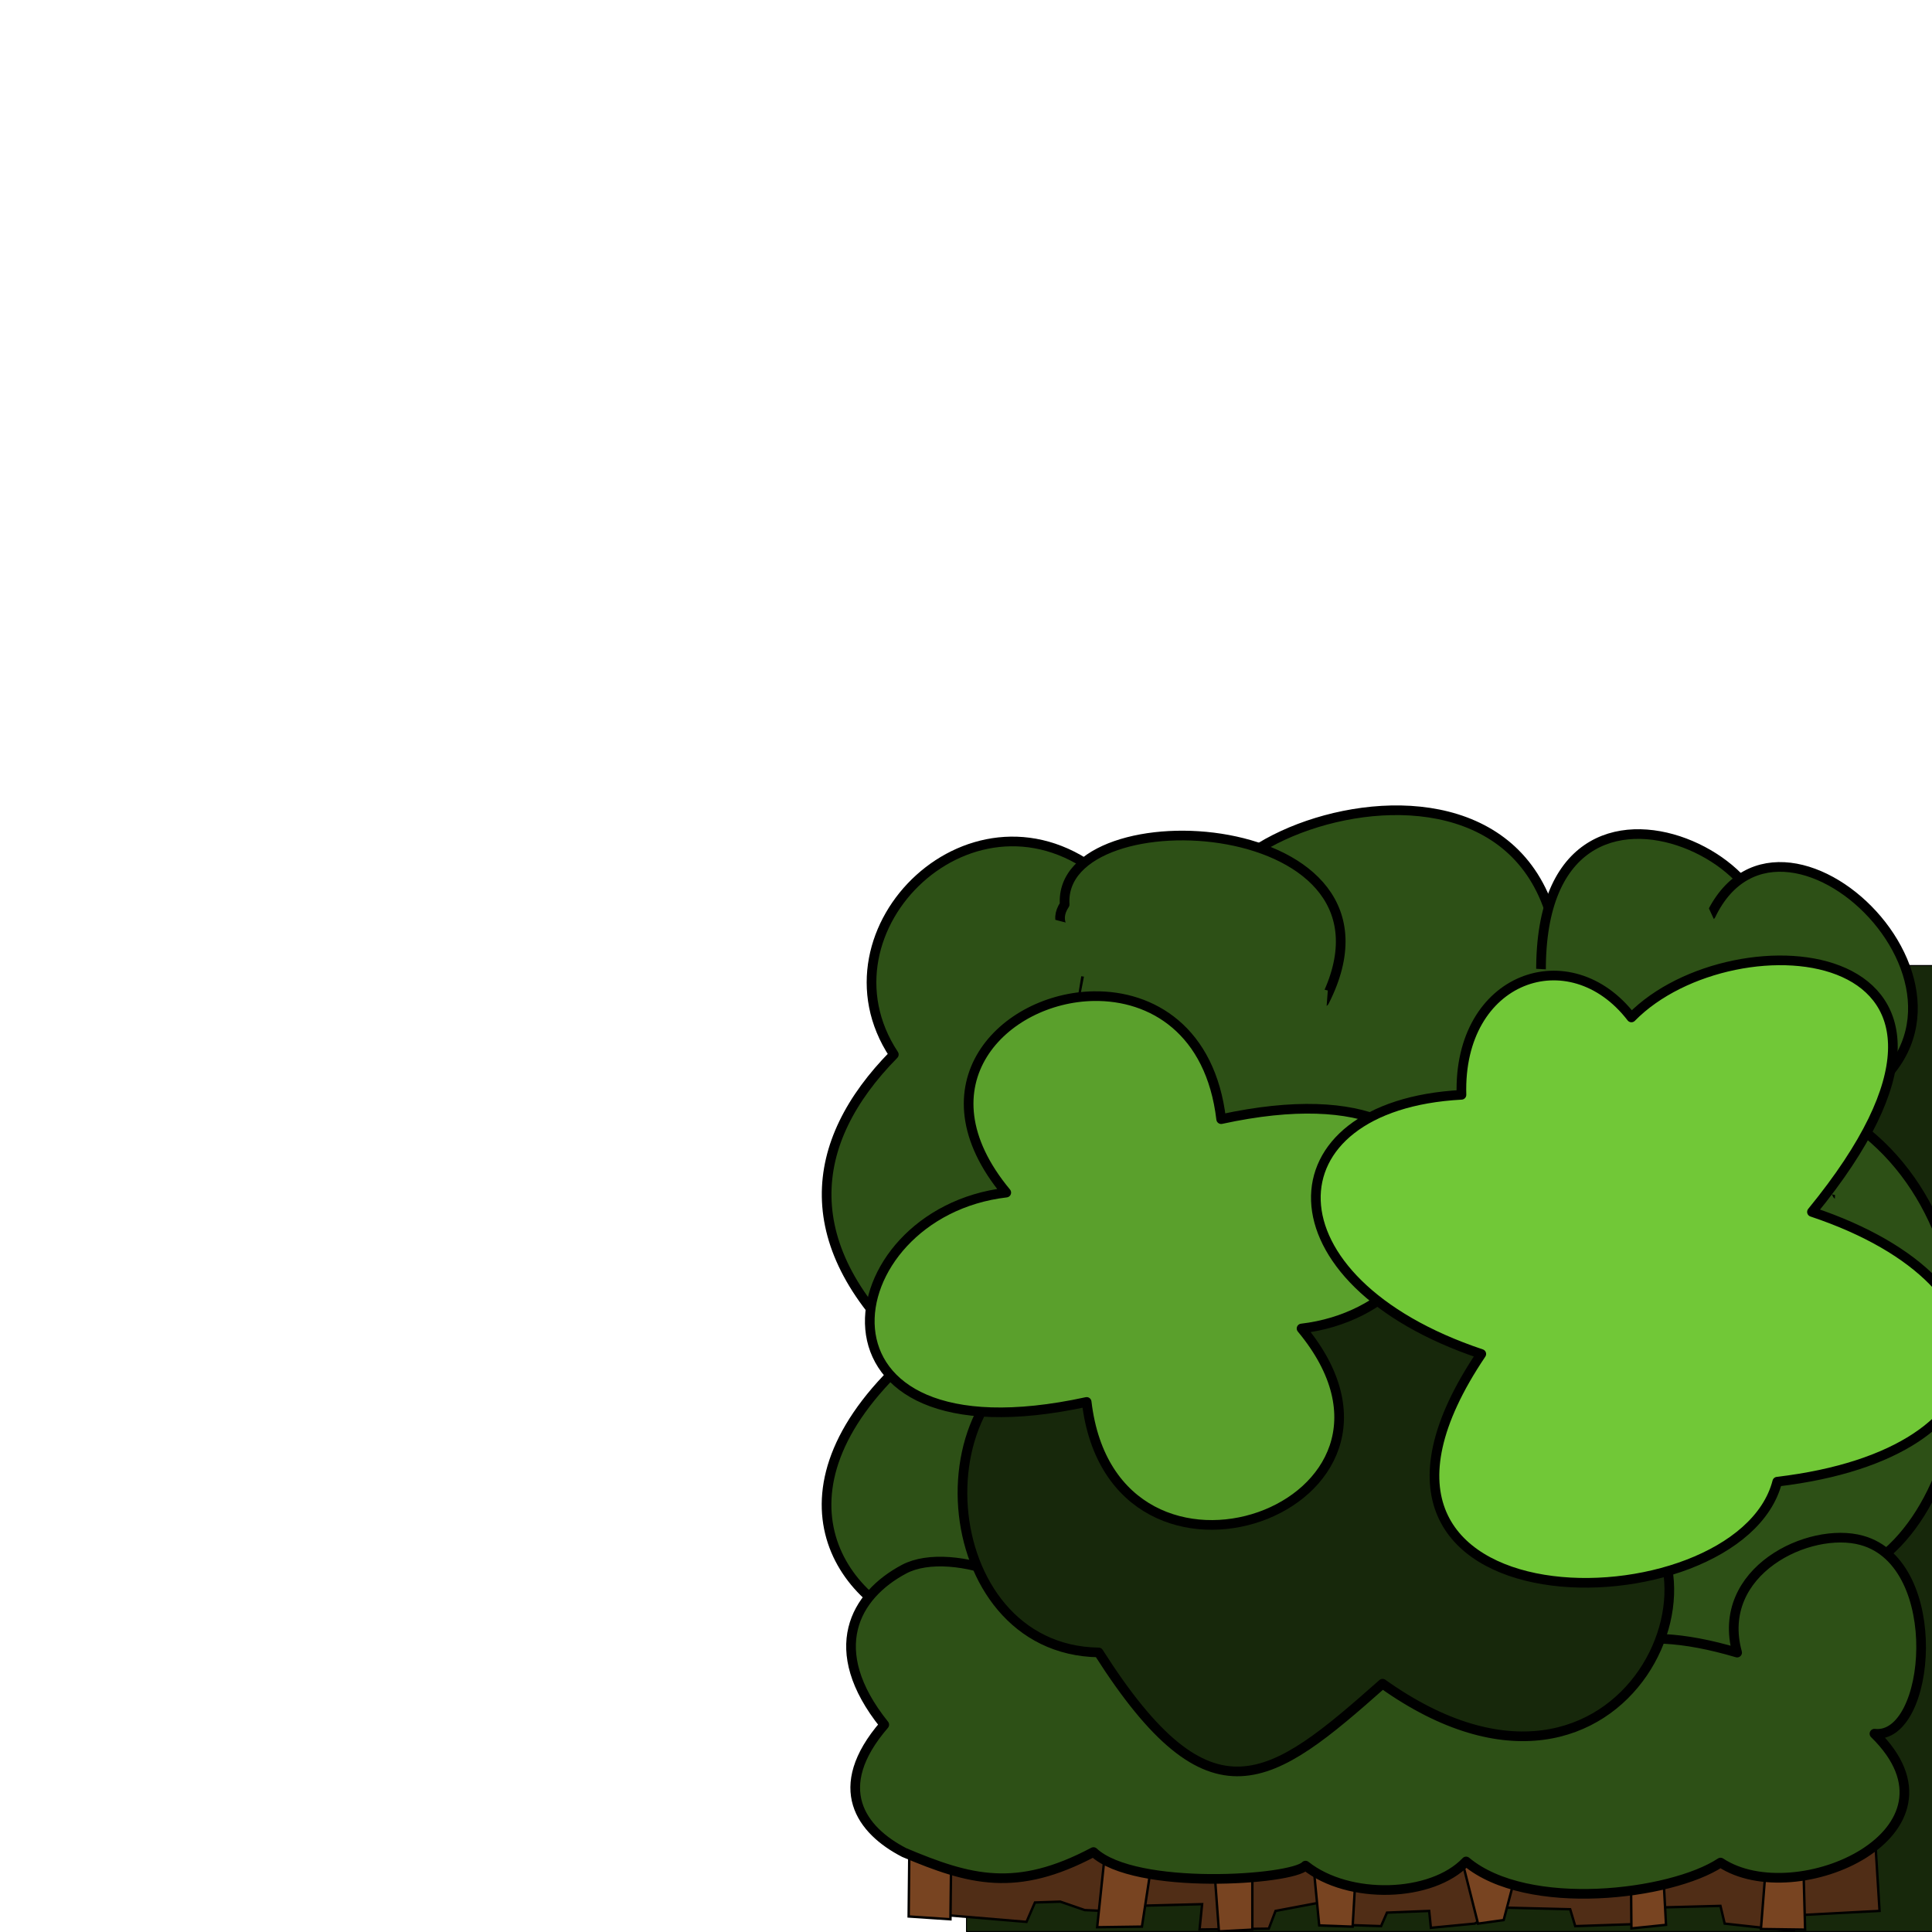
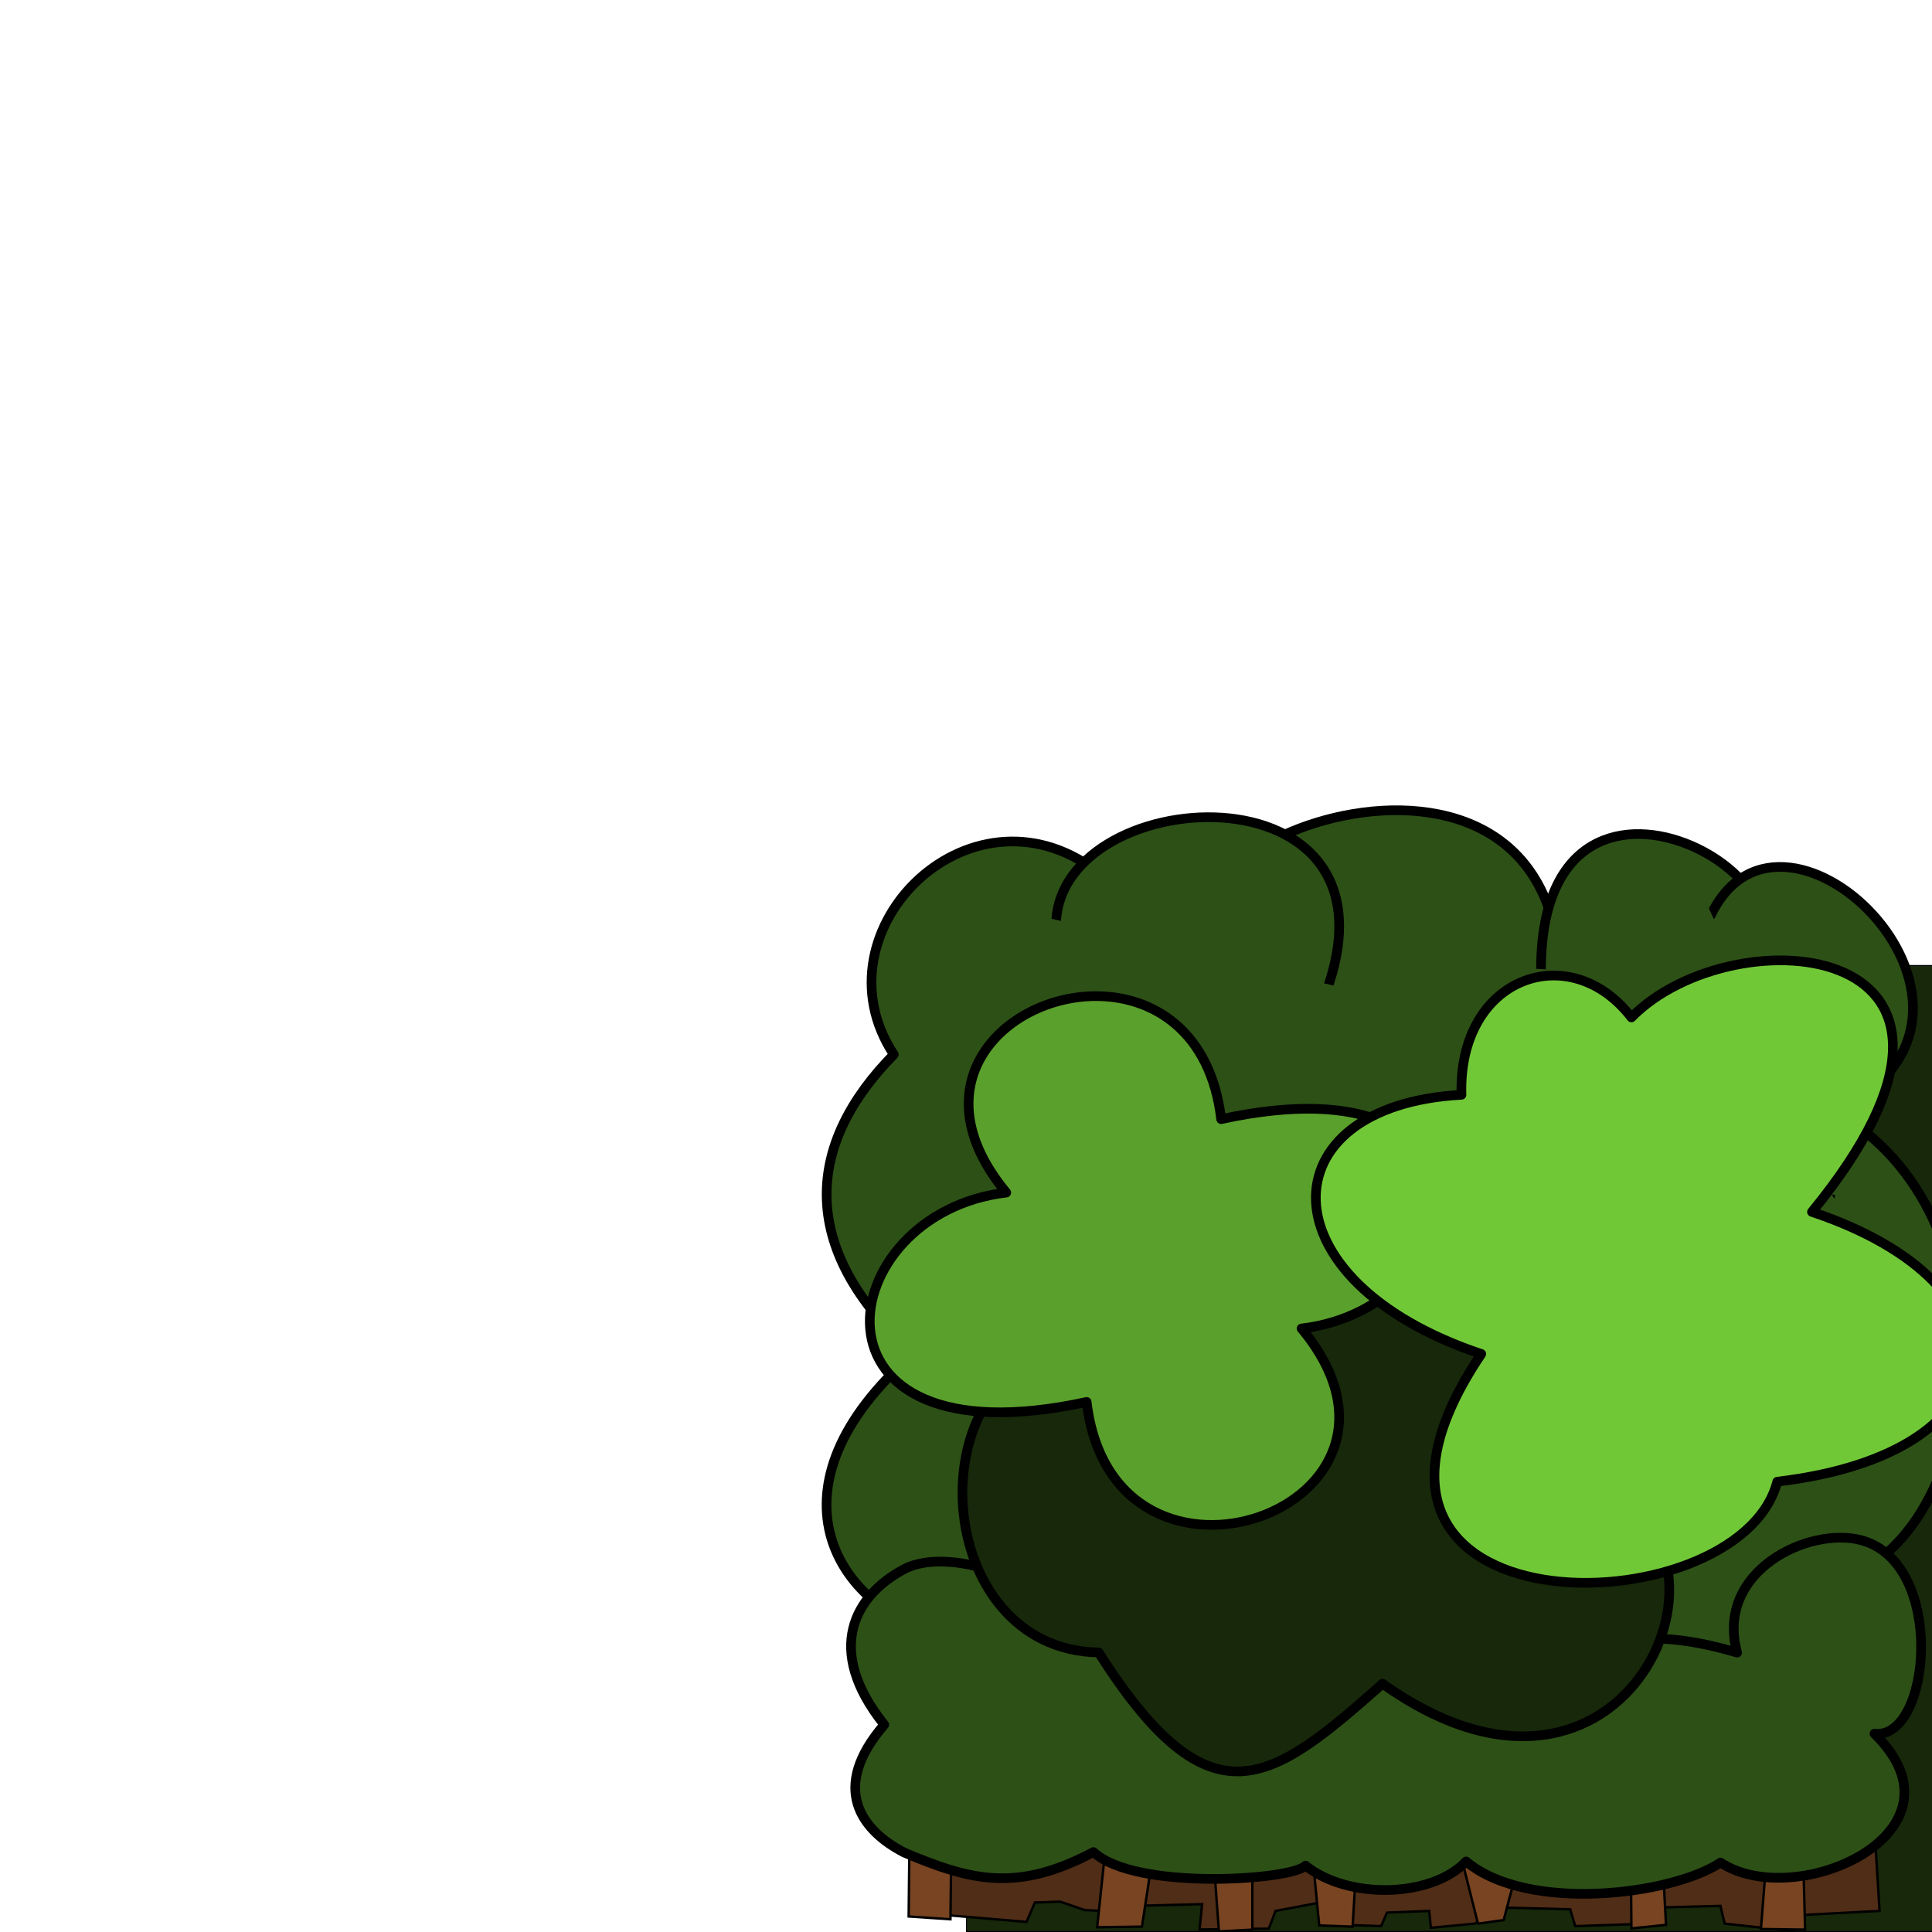
<svg xmlns="http://www.w3.org/2000/svg" width="200" height="200" viewBox="0 0 200 200" id="svg11909" version="1.1">
  <defs id="defs11911" />
  <g id="layer1" transform="translate(0,-852.3622)">
    <rect style="fill:#17280b;fill-opacity:1;stroke:#000000;stroke-width:0.1;stroke-linecap:square;stroke-linejoin:round;stroke-miterlimit:4;stroke-dasharray:none;stroke-opacity:1" id="rect12457-4" width="100" height="100" x="100.05" y="952.312" />
    <path style="fill:#502d16;fill-rule:evenodd;stroke:#000000;stroke-width:0.25;stroke-linecap:butt;stroke-linejoin:miter;stroke-miterlimit:4;stroke-dasharray:none;stroke-opacity:1" d="m 117.452,1040.215 70.873,1.486 5.723,0 0.524,8.477 -8.345,0.441 -0.524,1.66 -7.166,-0.786 -0.437,-1.835 -6.642,0.175 -0.612,1.66 -7.778,0.262 -0.524,-1.748 -7.079,-0.175 -2.796,1.66 -4.544,0.437 -0.175,-1.748 -4.37,0.175 -0.612,1.398 -5.156,-0.175 -1.136,-2.272 -4.632,0.874 -0.699,1.835 -7.166,0.087 0.262,-2.622 -6.816,0.175 -0.175,1.923 -3.496,-0.087 0.262,-1.311 -1.923,-0.087 -2.534,-0.874 -2.622,0.087 -0.874,2.01 -10.418,-0.879 0.267,-8.434 z" id="path12713-6" />
    <path style="fill:#2d5016;fill-opacity:1;stroke:#000000;stroke-width:0.1;stroke-linecap:square;stroke-linejoin:round;stroke-miterlimit:4;stroke-dasharray:none;stroke-opacity:1" d="m 152.518,1007.586 a 5.177,2.462 0 0 0 0.019,-0.212 5.177,2.462 0 0 0 -5.178,-2.463 5.177,2.462 0 0 0 -1.703,0.141 5.745,2.841 0 0 0 0.189,-0.709 5.745,2.841 0 0 0 -5.746,-2.84 5.745,2.841 0 0 0 -5.24,1.682 6.124,3.472 0 0 0 -5.367,-1.809 6.124,3.472 0 0 0 -5.678,2.18 7.071,4.293 0 0 0 -5.244,-1.422 7.071,4.293 0 0 0 -1.186,0.061 6.566,4.798 0 0 0 -6.391,-3.723 l 0,0 a 6.566,4.798 0 0 0 -6.566,4.799 6.566,4.798 0 0 1 1.9e-4,0.037" id="path12490-7" />
    <rect style="fill:#2d5016;fill-opacity:1;stroke:#000000;stroke-width:0;stroke-linecap:square;stroke-linejoin:round;stroke-miterlimit:4;stroke-dasharray:none;stroke-opacity:1" id="rect12506-8" width="90" height="90" x="100" y="952.362" />
    <g id="g12727-3" style="fill:#784421">
      <path id="path12715-0" d="m 113.578,1051.868 0.742,-7.045 5.067,-0.68 -1.174,7.662 z" style="fill:#784421;fill-rule:evenodd;stroke:#000000;stroke-width:0.25;stroke-linecap:butt;stroke-linejoin:miter;stroke-miterlimit:4;stroke-dasharray:none;stroke-opacity:1" />
      <path id="path12717-0" d="m 125.627,1044.762 0.556,7.539 3.46,-0.185 0,-7.539 z" style="fill:#784421;fill-rule:evenodd;stroke:#000000;stroke-width:0.25;stroke-linecap:butt;stroke-linejoin:miter;stroke-miterlimit:4;stroke-dasharray:none;stroke-opacity:1" />
      <path id="path12719-6" d="m 135.947,1045.256 0.618,6.427 3.46,0.124 0.371,-6.427 z" style="fill:#784421;fill-rule:evenodd;stroke:#000000;stroke-width:0.25;stroke-linecap:butt;stroke-linejoin:miter;stroke-miterlimit:4;stroke-dasharray:none;stroke-opacity:1" />
      <path id="path12721-8" d="m 151.519,1045.627 1.483,5.87 2.657,-0.371 1.73,-6.55 -5.376,-0.062 z" style="fill:#784421;fill-rule:evenodd;stroke:#000000;stroke-width:0.25;stroke-linecap:butt;stroke-linejoin:miter;stroke-miterlimit:4;stroke-dasharray:none;stroke-opacity:1" />
      <path id="path12723-7" d="m 168.821,1044.576 0.062,7.415 3.584,-0.371 -0.433,-7.971 z" style="fill:#784421;fill-rule:evenodd;stroke:#000000;stroke-width:0.25;stroke-linecap:butt;stroke-linejoin:miter;stroke-miterlimit:4;stroke-dasharray:none;stroke-opacity:1" />
      <path id="path12725-9" d="m 182.972,1043.402 -0.68,8.651 4.573,0.062 -0.247,-9.207 z" style="fill:#784421;fill-rule:evenodd;stroke:#000000;stroke-width:0.25;stroke-linecap:butt;stroke-linejoin:miter;stroke-miterlimit:4;stroke-dasharray:none;stroke-opacity:1" />
    </g>
    <path style="fill:#784421;fill-rule:evenodd;stroke:#000000;stroke-width:0.25;stroke-linecap:butt;stroke-linejoin:miter;stroke-miterlimit:4;stroke-dasharray:none;stroke-opacity:1" d="m 94.064,1050.754 0.079,-7.752 4.36,-1.52 -0.113,9.563 z" id="path12715-0-3" />
    <path style="fill:#2d5016;fill-opacity:1;stroke:#000000;stroke-width:1;stroke-linecap:square;stroke-linejoin:round;stroke-miterlimit:4;stroke-dasharray:none;stroke-opacity:1" d="m 114.157,943.065 c -13.192,-10.979 -30.18,5.495 -21.628,18.461 -8.95,9.077 -10.257,19.881 1.992,30.978 -15.859,13.925 -7.68,25.946 1.716,28.598 0.811,-0.204 4.671,-3.402 5.534,-3.402 z" id="path12678-1" />
    <path style="fill:#2d5016;fill-opacity:1;stroke:#000000;stroke-width:1;stroke-linecap:square;stroke-linejoin:round;stroke-miterlimit:4;stroke-dasharray:none;stroke-opacity:1" d="m 161.499,954.538 c 0.397,-33.123 -49.131,-13.027 -32.804,-3.474 0.245,0.521 32.804,3.474 32.804,3.474 z" id="path12689-0" />
    <path style="fill:#2d5016;fill-opacity:1;stroke:#000000;stroke-width:1;stroke-linecap:square;stroke-linejoin:round;stroke-miterlimit:4;stroke-dasharray:none;stroke-opacity:1" d="m 159.598,954.202 c -0.04,-0.178 0.021,-0.378 -0.061,-0.538 -0.75,-28.965 33.855,-8.407 19.534,-0.155 0,0.098 -4.514,0.659 -4.526,0.756 z" id="path12692-9" />
    <path style="fill:#2d5016;fill-opacity:1;stroke:#000000;stroke-width:1;stroke-linecap:square;stroke-linejoin:round;stroke-miterlimit:4;stroke-dasharray:none;stroke-opacity:1" d="m 177.105,947.106 c -2.932,-1.596 13.1,28.914 13.1,28.914 0.231,0.002 0.671,-0.294 1.203,-0.789 -0.224,2.855 -0.863,11.714 -1.225,16.709 -0.556,-0.113 -1.152,-0.211 -1.803,-0.289 0.452,1.946 3.385,23.732 3.385,23.732 13.836,-5.894 16.952,-37.319 -1.791,-47.966 21.175,-9.884 -5.242,-36.243 -12.869,-20.311 z m 11.275,44.545 c -0.046,-0.197 -0.078,-0.262 -0.078,-0.01 0.027,0.003 0.051,0.007 0.078,0.01 z" id="path12695-7" />
    <path style="fill:#2d5016;fill-opacity:1;stroke:#000000;stroke-width:0.1;stroke-linecap:square;stroke-linejoin:round;stroke-miterlimit:4;stroke-dasharray:none;stroke-opacity:1" d="m 146.437,972.131 a 3.661,3.214 0 0 1 -1.6e-4,0.002" id="path12616-0" />
    <path style="fill:#2d5016;fill-opacity:1;fill-rule:evenodd;stroke:#000000;stroke-width:0;stroke-linecap:butt;stroke-linejoin:miter;stroke-miterlimit:4;stroke-dasharray:none;stroke-opacity:1" d="m 186.86,990.403 2.51,0.335 3.792,25.464 -3.191,-0.765 z" id="path12701-4" />
-     <path style="fill:#2d5016;fill-opacity:1;fill-rule:evenodd;stroke:#000000;stroke-width:0;stroke-linecap:butt;stroke-linejoin:miter;stroke-miterlimit:4;stroke-dasharray:none;stroke-opacity:1" d="m 113.713,945.658 c 0.045,0.179 1.394,1.337 1.394,1.337 l -11.87,67.811 -2.634,-1.027 z" id="path12703-0" />
+     <path style="fill:#2d5016;fill-opacity:1;fill-rule:evenodd;stroke:#000000;stroke-width:0;stroke-linecap:butt;stroke-linejoin:miter;stroke-miterlimit:4;stroke-dasharray:none;stroke-opacity:1" d="m 111.769,947.603 c 0.045,0.179 3.338,-0.608 3.338,-0.608 l -11.87,67.811 -2.634,-1.027 z" id="path12703-0" />
    <path style="fill:#2d5016;fill-opacity:1;fill-rule:evenodd;stroke:#000000;stroke-width:0;stroke-linecap:butt;stroke-linejoin:miter;stroke-miterlimit:4;stroke-dasharray:none;stroke-opacity:1" d="m 126.837,951.929 4.062,-0.67 29.84,1.482 -0.179,2.366 z" id="path12705-6" />
    <path style="fill:#2d5016;fill-opacity:1;fill-rule:evenodd;stroke:#000000;stroke-width:0;stroke-linecap:butt;stroke-linejoin:miter;stroke-miterlimit:4;stroke-dasharray:none;stroke-opacity:1" d="m 158.734,953.575 21.043,-0.839 -0.464,3.158 -18.793,0.091 z" id="path12707-0" />
    <path style="fill:#2d5016;fill-opacity:1;fill-rule:evenodd;stroke:#000000;stroke-width:0;stroke-linecap:butt;stroke-linejoin:miter;stroke-miterlimit:4;stroke-dasharray:none;stroke-opacity:1" d="m 174.894,947.976 1.936,-1.737 13.894,30.004 -2.729,-0.606 z" id="path12709-4" />
    <path style="fill:#2d5016;fill-opacity:1;fill-rule:evenodd;stroke:#000000;stroke-width:0;stroke-linecap:butt;stroke-linejoin:miter;stroke-miterlimit:4;stroke-dasharray:none;stroke-opacity:1" d="m 190.403,969.224 2.054,5.223 -1.634,23.415 -2.232,-0.223 z" id="path12711-2" />
    <path style="fill:#2d5016;fill-opacity:1;stroke:#000000;stroke-width:1;stroke-linecap:square;stroke-linejoin:round;stroke-miterlimit:4;stroke-dasharray:none;stroke-opacity:1" d="m 111.134,1022.721 c 6.405,-1.336 12.89,-3.476 21.213,5.051 10.003,-5.968 20.779,-3.17 26.901,2.089 3.338,-7.204 9.332,-9.748 20.579,-6.423 -2.32,-8.431 7.46,-13.124 12.903,-11.619 8.767,2.423 7.179,20.673 1.313,20.014 10.411,10.18 -8.092,18.502 -15.933,13.342 -5.109,3.375 -19.975,5.21 -26.34,-0.114 -3.552,3.739 -12.155,3.987 -16.624,0.43 -1.379,1.505 -17.64,2.627 -21.951,-1.405 -7.98,4.232 -12.781,2.922 -19.587,0.052 -4.464,-2.296 -7.722,-6.687 -2.07,-13.235 -6.238,-7.787 -3.045,-13.399 2.06,-16.105 4.895,-2.594 16.433,1.569 17.535,7.923 z" id="path12508-1" />
    <path style="fill:#17280b;fill-opacity:1;stroke:#000000;stroke-width:1;stroke-linecap:square;stroke-linejoin:round;stroke-miterlimit:4;stroke-dasharray:none;stroke-opacity:1" d="m 141.191,984.782 c -7.885,-15.289 -29.277,-12.484 -29.995,6.585 -16.8,3.01 -14.721,31.807 2.53,32.054 11.624,18.269 17.841,13.481 29.396,3.238 25.574,18.203 38.719,-14.652 22.674,-19.61 4.768,-13.037 -11.49,-24.855 -24.605,-22.268 z" id="path12669-9" />
-     <path id="path12689-0-8" d="m 137.089,956.051 c 10.036,-19.697 -27.643,-21.644 -26.875,-10.056 -4.712,6.991 26.875,10.056 26.875,10.056 z" style="fill:#2d5016;fill-opacity:1;stroke:#000000;stroke-width:1;stroke-linecap:square;stroke-linejoin:round;stroke-miterlimit:4;stroke-dasharray:none;stroke-opacity:1" />
-     <path id="path12705-6-5" d="m 106.423,952.588 1.938,-5.232 29.093,7.543 -0.179,2.366 z" style="fill:#2d5016;fill-opacity:1;fill-rule:evenodd;stroke:#000000;stroke-width:0;stroke-linecap:butt;stroke-linejoin:miter;stroke-miterlimit:4;stroke-dasharray:none;stroke-opacity:1" />
+     <path id="path12689-0-8" d="m 137.001,955.786 c 9.902,-25.06 -28.54,-22.663 -27.671,-7.051 6.16,1.777 27.671,7.051 27.671,7.051 z" style="fill:#2d5016;fill-opacity:1;stroke:#000000;stroke-width:1;stroke-linecap:square;stroke-linejoin:round;stroke-miterlimit:4;stroke-dasharray:none;stroke-opacity:1" />
+     <path id="path12705-6-5" d="m 106.423,952.588 1.938,-5.232 31.48,7.455 -1.151,4.045 z" style="fill:#2d5016;fill-opacity:1;fill-rule:evenodd;stroke:#000000;stroke-width:0;stroke-linecap:butt;stroke-linejoin:miter;stroke-miterlimit:4;stroke-dasharray:none;stroke-opacity:1" />
    <path style="fill:#5aa02c;fill-opacity:1;stroke:#000000;stroke-width:1;stroke-linecap:square;stroke-linejoin:round;stroke-miterlimit:4;stroke-dasharray:none;stroke-opacity:1" d="m 113.228,955.482 c -9.262,0.149 -18.361,9.136 -9.059,20.337 -18.156,2.123 -22.205,28.313 8.322,21.671 2.758,23.323 37.595,10.882 22.246,-7.603 18.154,-2.126 22.203,-28.313 -8.322,-21.671 -1.087,-9.191 -7.163,-12.831 -13.187,-12.733 z" id="path12540-6" />
    <path id="path12686-9-5" style="fill:#71c837;fill-opacity:1;stroke:#000000;stroke-width:1;stroke-linecap:square;stroke-linejoin:round;stroke-miterlimit:4;stroke-dasharray:none;stroke-opacity:1" d="m 187.574,977.82 c 23.219,-28.369 -8.072,-30.962 -18.69,-20.134 -6.351,-8.255 -17.957,-4.253 -17.593,8.011 -20.244,1.089 -20.625,19.247 2.052,26.828 -19.677,29.206 26.658,28.648 30.638,13.22 25.102,-2.973 26.27,-20.344 3.594,-27.926 z" />
  </g>
</svg>
